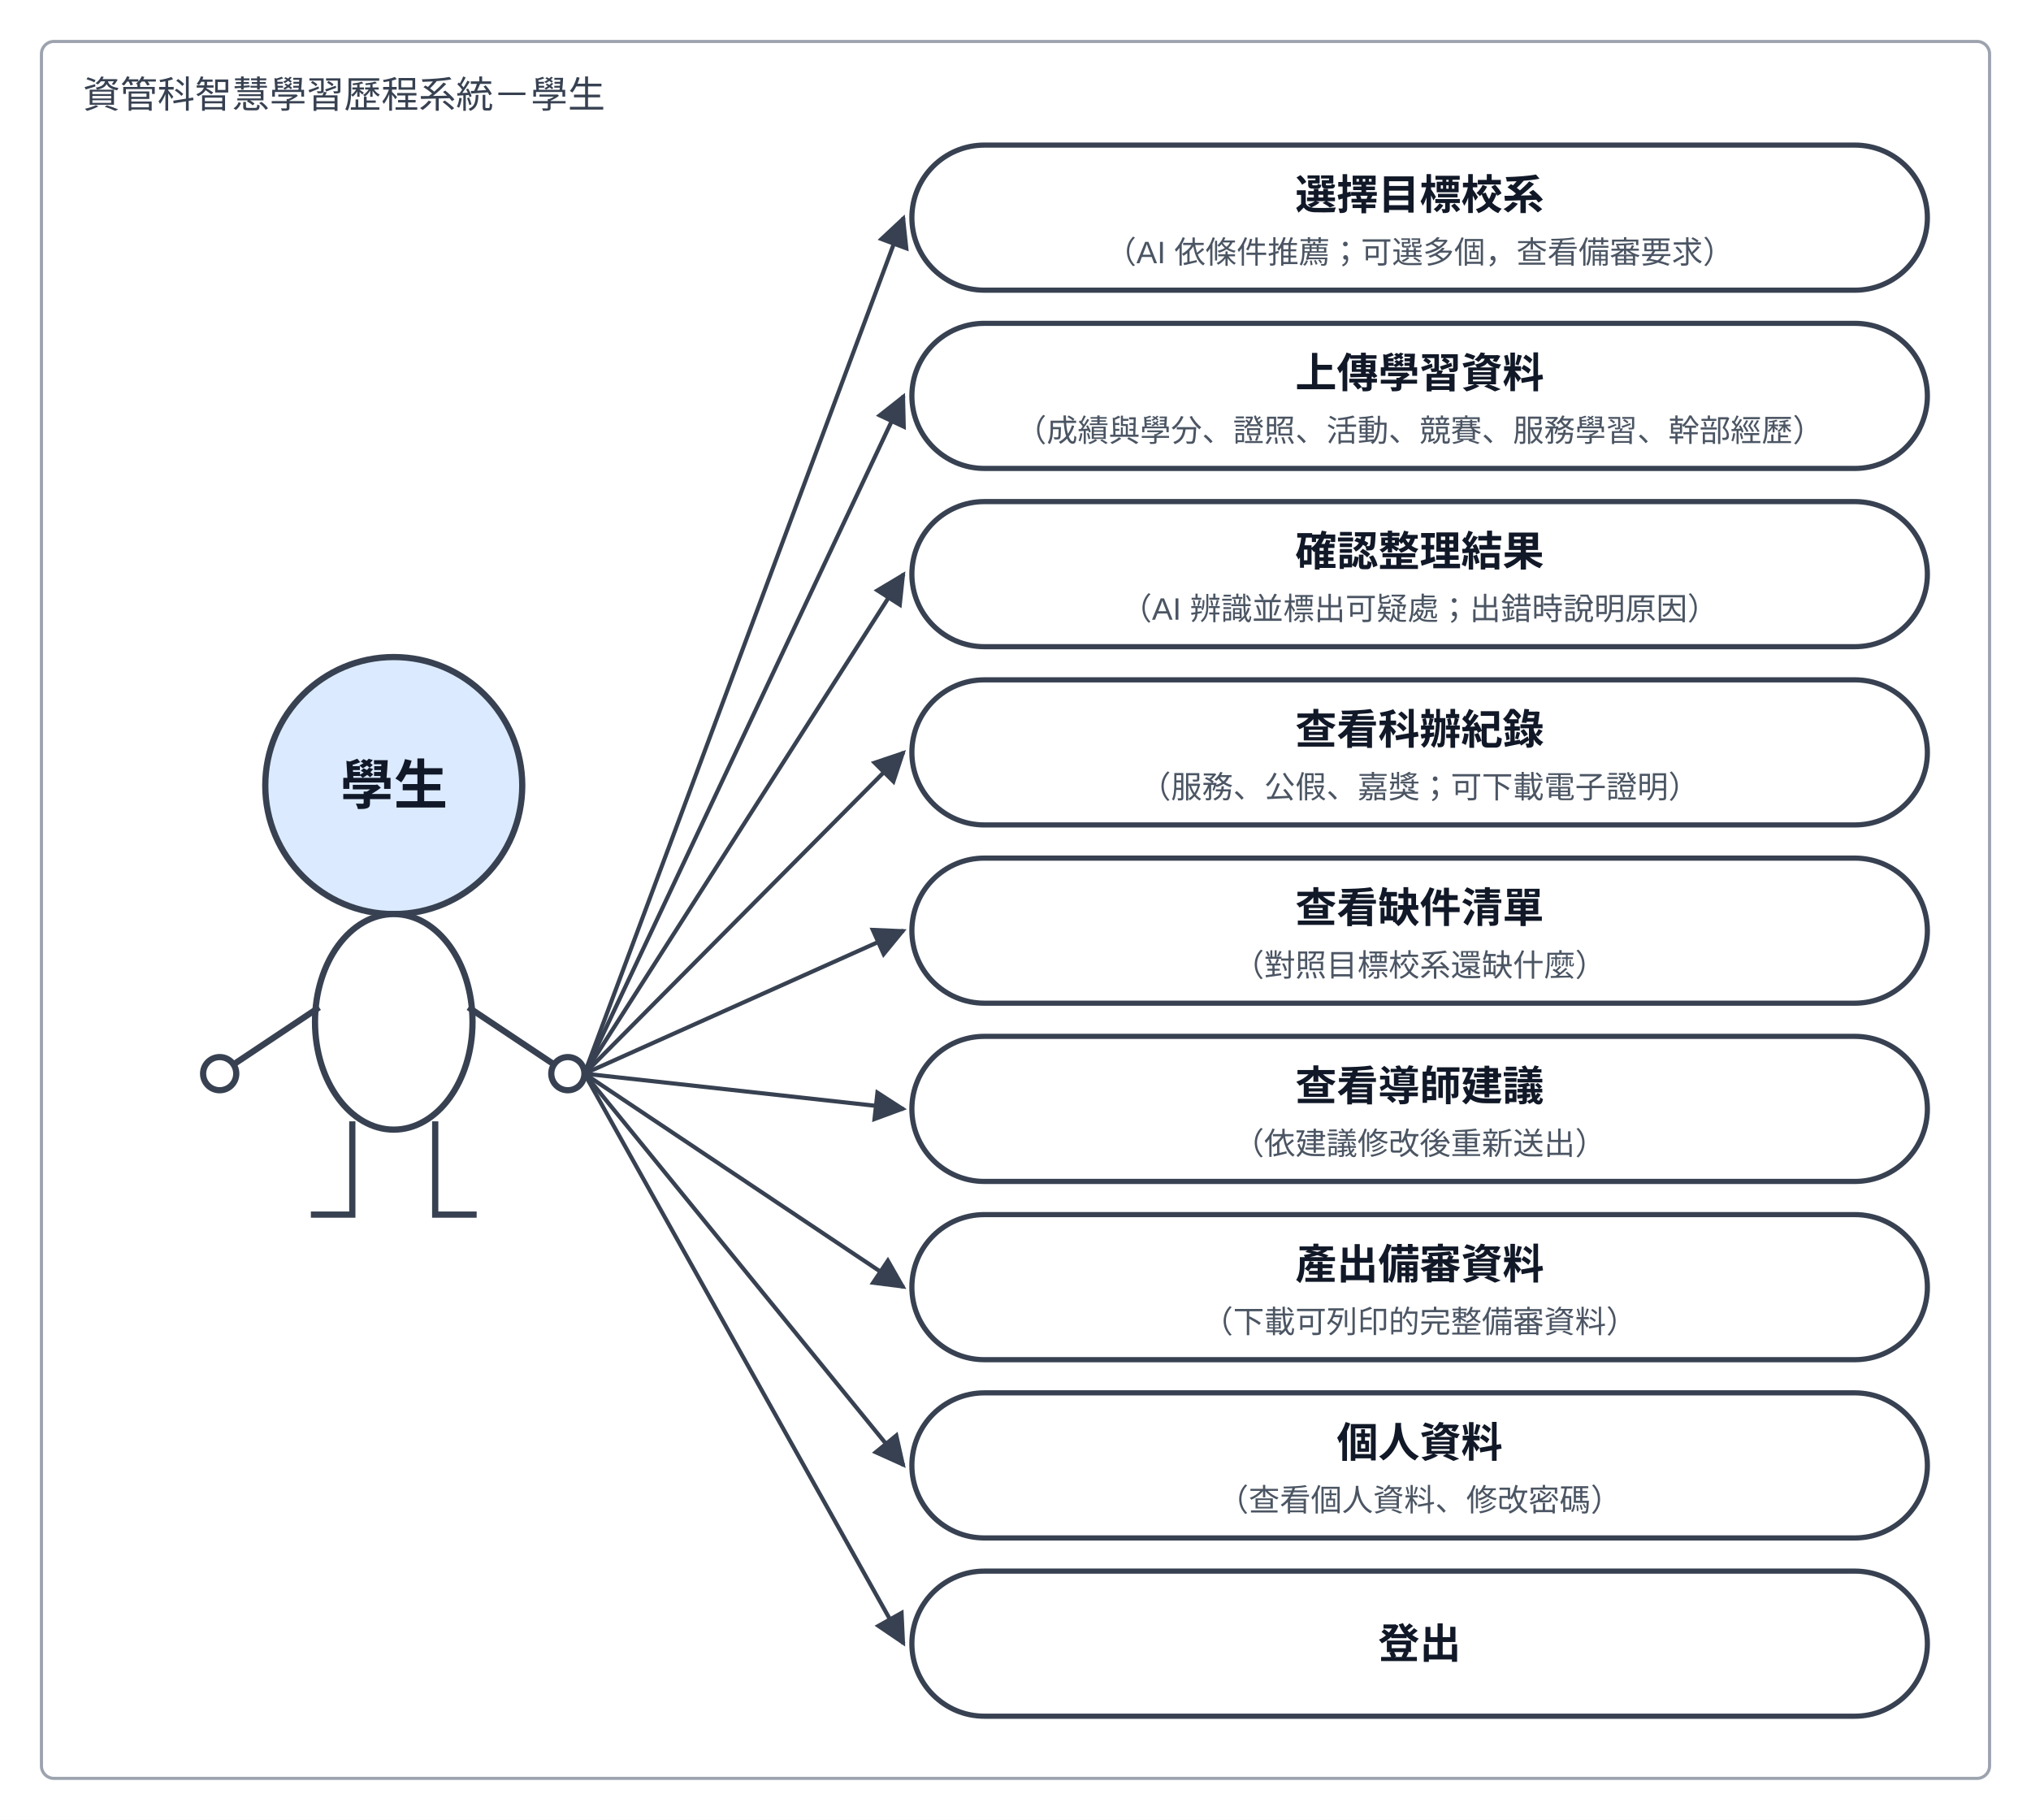
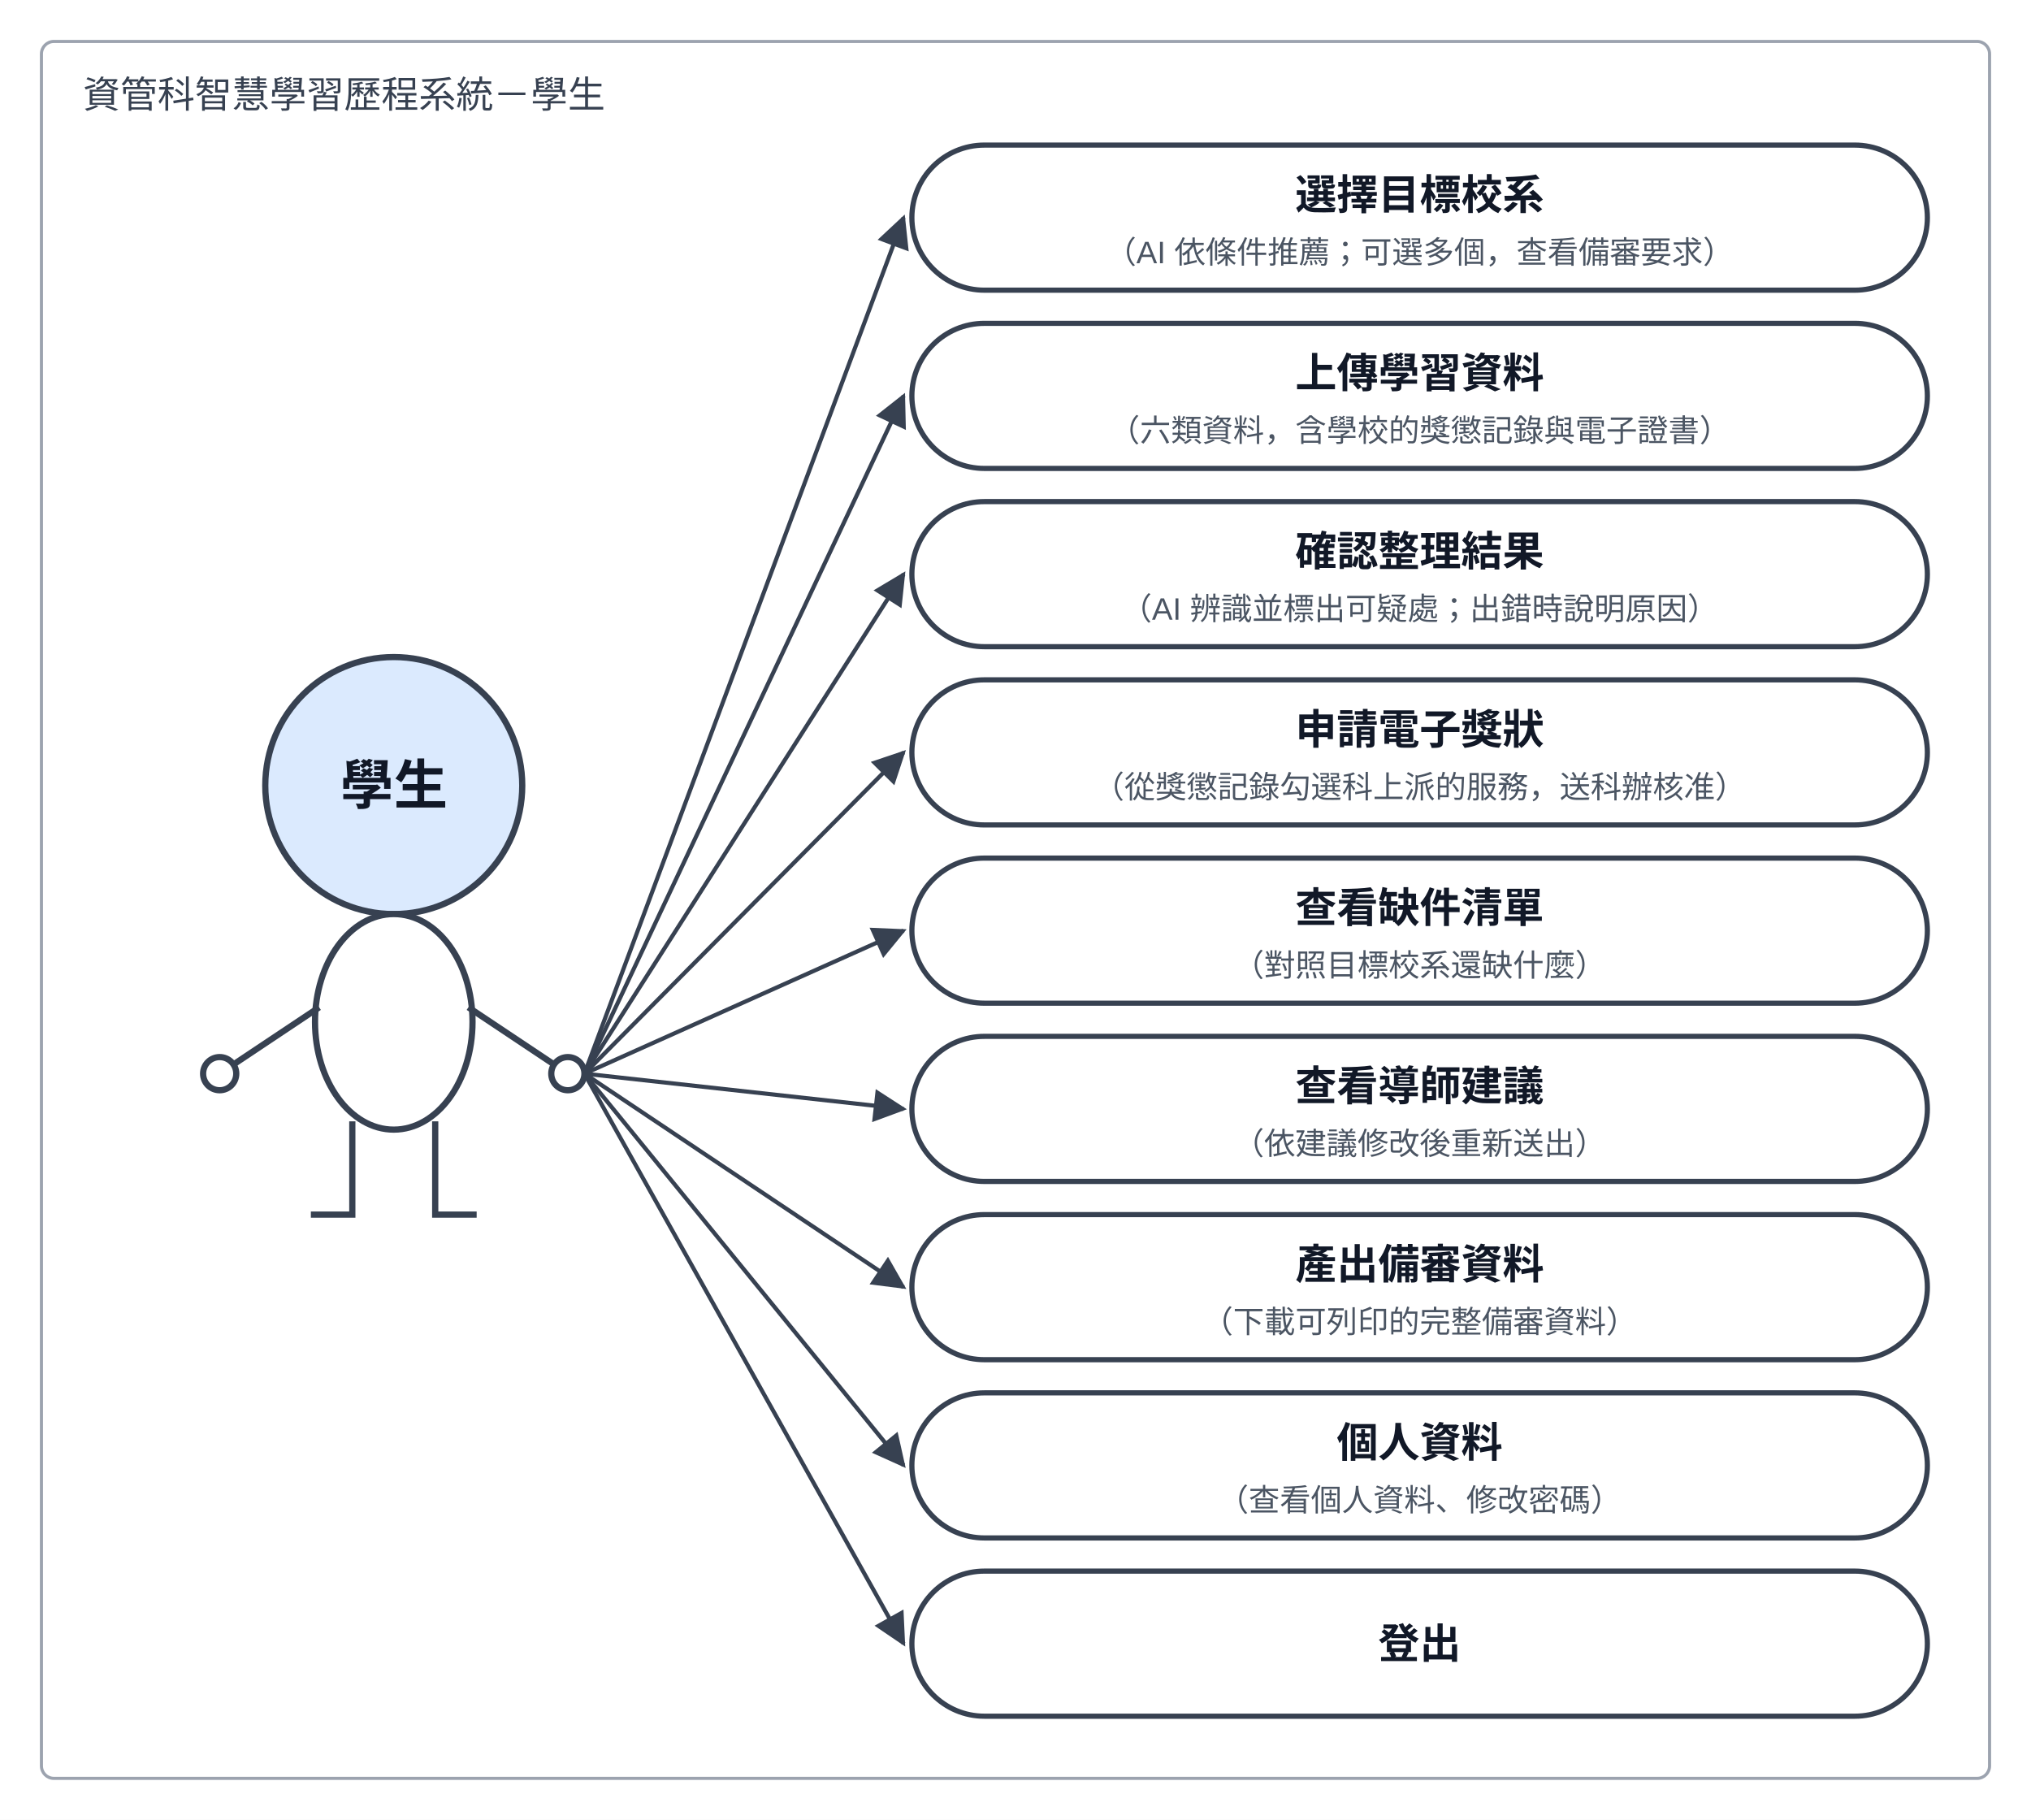
<svg xmlns="http://www.w3.org/2000/svg" width="980" height="878" viewBox="0 0 980 878" font-family="Microsoft JhengHei, Noto Sans TC, Arial, sans-serif">
  <rect width="980" height="878" fill="#FFFFFF" />
  <defs>
    <marker id="arrow" viewBox="0 0 10 10" refX="9" refY="5" markerWidth="8" markerHeight="8" orient="auto-start-reverse">
      <path d="M0,0 L10,5 L0,10 z" fill="#374151" />
    </marker>
  </defs>
  <rect x="20" y="20" width="940" height="838" fill="none" stroke="#9CA3AF" stroke-width="1.5" rx="6" />
  <text x="40" y="52" font-size="18" fill="#374151">資管科智慧學習歷程系統－學生</text>
  <circle cx="190" cy="379.0" r="62" fill="#DBEAFE" stroke="#374151" stroke-width="3" />
  <text x="190" y="388.0" font-size="26" font-weight="bold" text-anchor="middle" fill="#111827">學生</text>
  <ellipse cx="190" cy="493.0" rx="38" ry="52" fill="#FFFFFF" stroke="#374151" stroke-width="3" />
  <path d="M154,486.0 L112,514.0" stroke="#374151" stroke-width="3" fill="none" />
  <circle cx="106" cy="518.0" r="8" fill="#FFFFFF" stroke="#374151" stroke-width="3" />
  <path d="M226,486.0 L268,514.0" stroke="#374151" stroke-width="3" fill="none" />
  <circle cx="274" cy="518.0" r="8" fill="#FFFFFF" stroke="#374151" stroke-width="3" />
  <path d="M170,541.0 L170,586.0 L150,586.0" stroke="#374151" stroke-width="3" fill="none" />
  <path d="M210,541.0 L210,586.0 L230,586.0" stroke="#374151" stroke-width="3" fill="none" />
  <path d="M282,518.0 L436,105.0" stroke="#374151" stroke-width="2" fill="none" marker-end="url(#arrow)" />
  <rect x="440" y="70" width="490" height="70" rx="35.0" fill="#FFFFFF" stroke="#374151" stroke-width="2.5" />
  <text x="685.0" y="101.0" font-size="20" font-weight="bold" text-anchor="middle" fill="#111827">選擇目標校系</text>
  <text x="685.0" y="127.0" font-size="15" text-anchor="middle" fill="#4B5563">（AI 依條件推薦；可選多個，查看備審要求）</text>
  <path d="M282,518.0 L436,191.0" stroke="#374151" stroke-width="2" fill="none" marker-end="url(#arrow)" />
  <rect x="440" y="156" width="490" height="70" rx="35.0" fill="#FFFFFF" stroke="#374151" stroke-width="2.5" />
  <text x="685.0" y="187.0" font-size="20" font-weight="bold" text-anchor="middle" fill="#111827">上傳學習資料</text>
-   <text x="685.0" y="213.0" font-size="15" text-anchor="middle" fill="#4B5563">（成績與學分、證照、活動、競賽、服務學習、幹部經歷）</text>
+   <text x="685.0" y="213.0" font-size="15" text-anchor="middle" fill="#4B5563">（六類資料，含學校的獎懲記錄與電子證書）</text>
  <path d="M282,518.0 L436,277.0" stroke="#374151" stroke-width="2" fill="none" marker-end="url(#arrow)" />
  <rect x="440" y="242" width="490" height="70" rx="35.0" fill="#FFFFFF" stroke="#374151" stroke-width="2.5" />
  <text x="685.0" y="273.0" font-size="20" font-weight="bold" text-anchor="middle" fill="#111827">確認整理結果</text>
  <text x="685.0" y="299.0" font-size="15" text-anchor="middle" fill="#4B5563">（AI 辨識並標出可疑處；出錯時說明原因）</text>
  <path d="M282,518.0 L436,363.0" stroke="#374151" stroke-width="2" fill="none" marker-end="url(#arrow)" />
  <rect x="440" y="328" width="490" height="70" rx="35.0" fill="#FFFFFF" stroke="#374151" stroke-width="2.5" />
-   <text x="685.0" y="359.0" font-size="20" font-weight="bold" text-anchor="middle" fill="#111827">查看科辦紀錄</text>
-   <text x="685.0" y="385.0" font-size="15" text-anchor="middle" fill="#4B5563">（服務、公假、嘉獎；可下載電子證明）</text>
+   <text x="685.0" y="359.0" font-size="20" font-weight="bold" text-anchor="middle" fill="#111827">申請電子獎狀</text>
+   <text x="685.0" y="385.0" font-size="15" text-anchor="middle" fill="#4B5563">（從獎懲記錄勾選科上派的服務，送科辦核准）</text>
  <path d="M282,518.0 L436,449.0" stroke="#374151" stroke-width="2" fill="none" marker-end="url(#arrow)" />
  <rect x="440" y="414" width="490" height="70" rx="35.0" fill="#FFFFFF" stroke="#374151" stroke-width="2.5" />
  <text x="685.0" y="445.0" font-size="20" font-weight="bold" text-anchor="middle" fill="#111827">查看缺件清單</text>
  <text x="685.0" y="471.0" font-size="15" text-anchor="middle" fill="#4B5563">（對照目標校系還缺什麼）</text>
  <path d="M282,518.0 L436,535.0" stroke="#374151" stroke-width="2" fill="none" marker-end="url(#arrow)" />
  <rect x="440" y="500" width="490" height="70" rx="35.0" fill="#FFFFFF" stroke="#374151" stroke-width="2.5" />
  <text x="685.0" y="531.0" font-size="20" font-weight="bold" text-anchor="middle" fill="#111827">查看導師建議</text>
  <text x="685.0" y="557.0" font-size="15" text-anchor="middle" fill="#4B5563">（依建議修改後重新送出）</text>
  <path d="M282,518.0 L436,621.0" stroke="#374151" stroke-width="2" fill="none" marker-end="url(#arrow)" />
  <rect x="440" y="586" width="490" height="70" rx="35.0" fill="#FFFFFF" stroke="#374151" stroke-width="2.5" />
  <text x="685.0" y="617.0" font-size="20" font-weight="bold" text-anchor="middle" fill="#111827">產出備審資料</text>
  <text x="685.0" y="643.0" font-size="15" text-anchor="middle" fill="#4B5563">（下載可列印的完整備審資料）</text>
  <path d="M282,518.0 L436,707.0" stroke="#374151" stroke-width="2" fill="none" marker-end="url(#arrow)" />
  <rect x="440" y="672" width="490" height="70" rx="35.0" fill="#FFFFFF" stroke="#374151" stroke-width="2.5" />
  <text x="685.0" y="703.0" font-size="20" font-weight="bold" text-anchor="middle" fill="#111827">個人資料</text>
  <text x="685.0" y="729.0" font-size="15" text-anchor="middle" fill="#4B5563">（查看個人資料、修改密碼）</text>
  <path d="M282,518.0 L436,793.0" stroke="#374151" stroke-width="2" fill="none" marker-end="url(#arrow)" />
  <rect x="440" y="758" width="490" height="70" rx="35.0" fill="#FFFFFF" stroke="#374151" stroke-width="2.5" />
  <text x="685.0" y="800.0" font-size="20" font-weight="bold" text-anchor="middle" fill="#111827">登出</text>
</svg>
